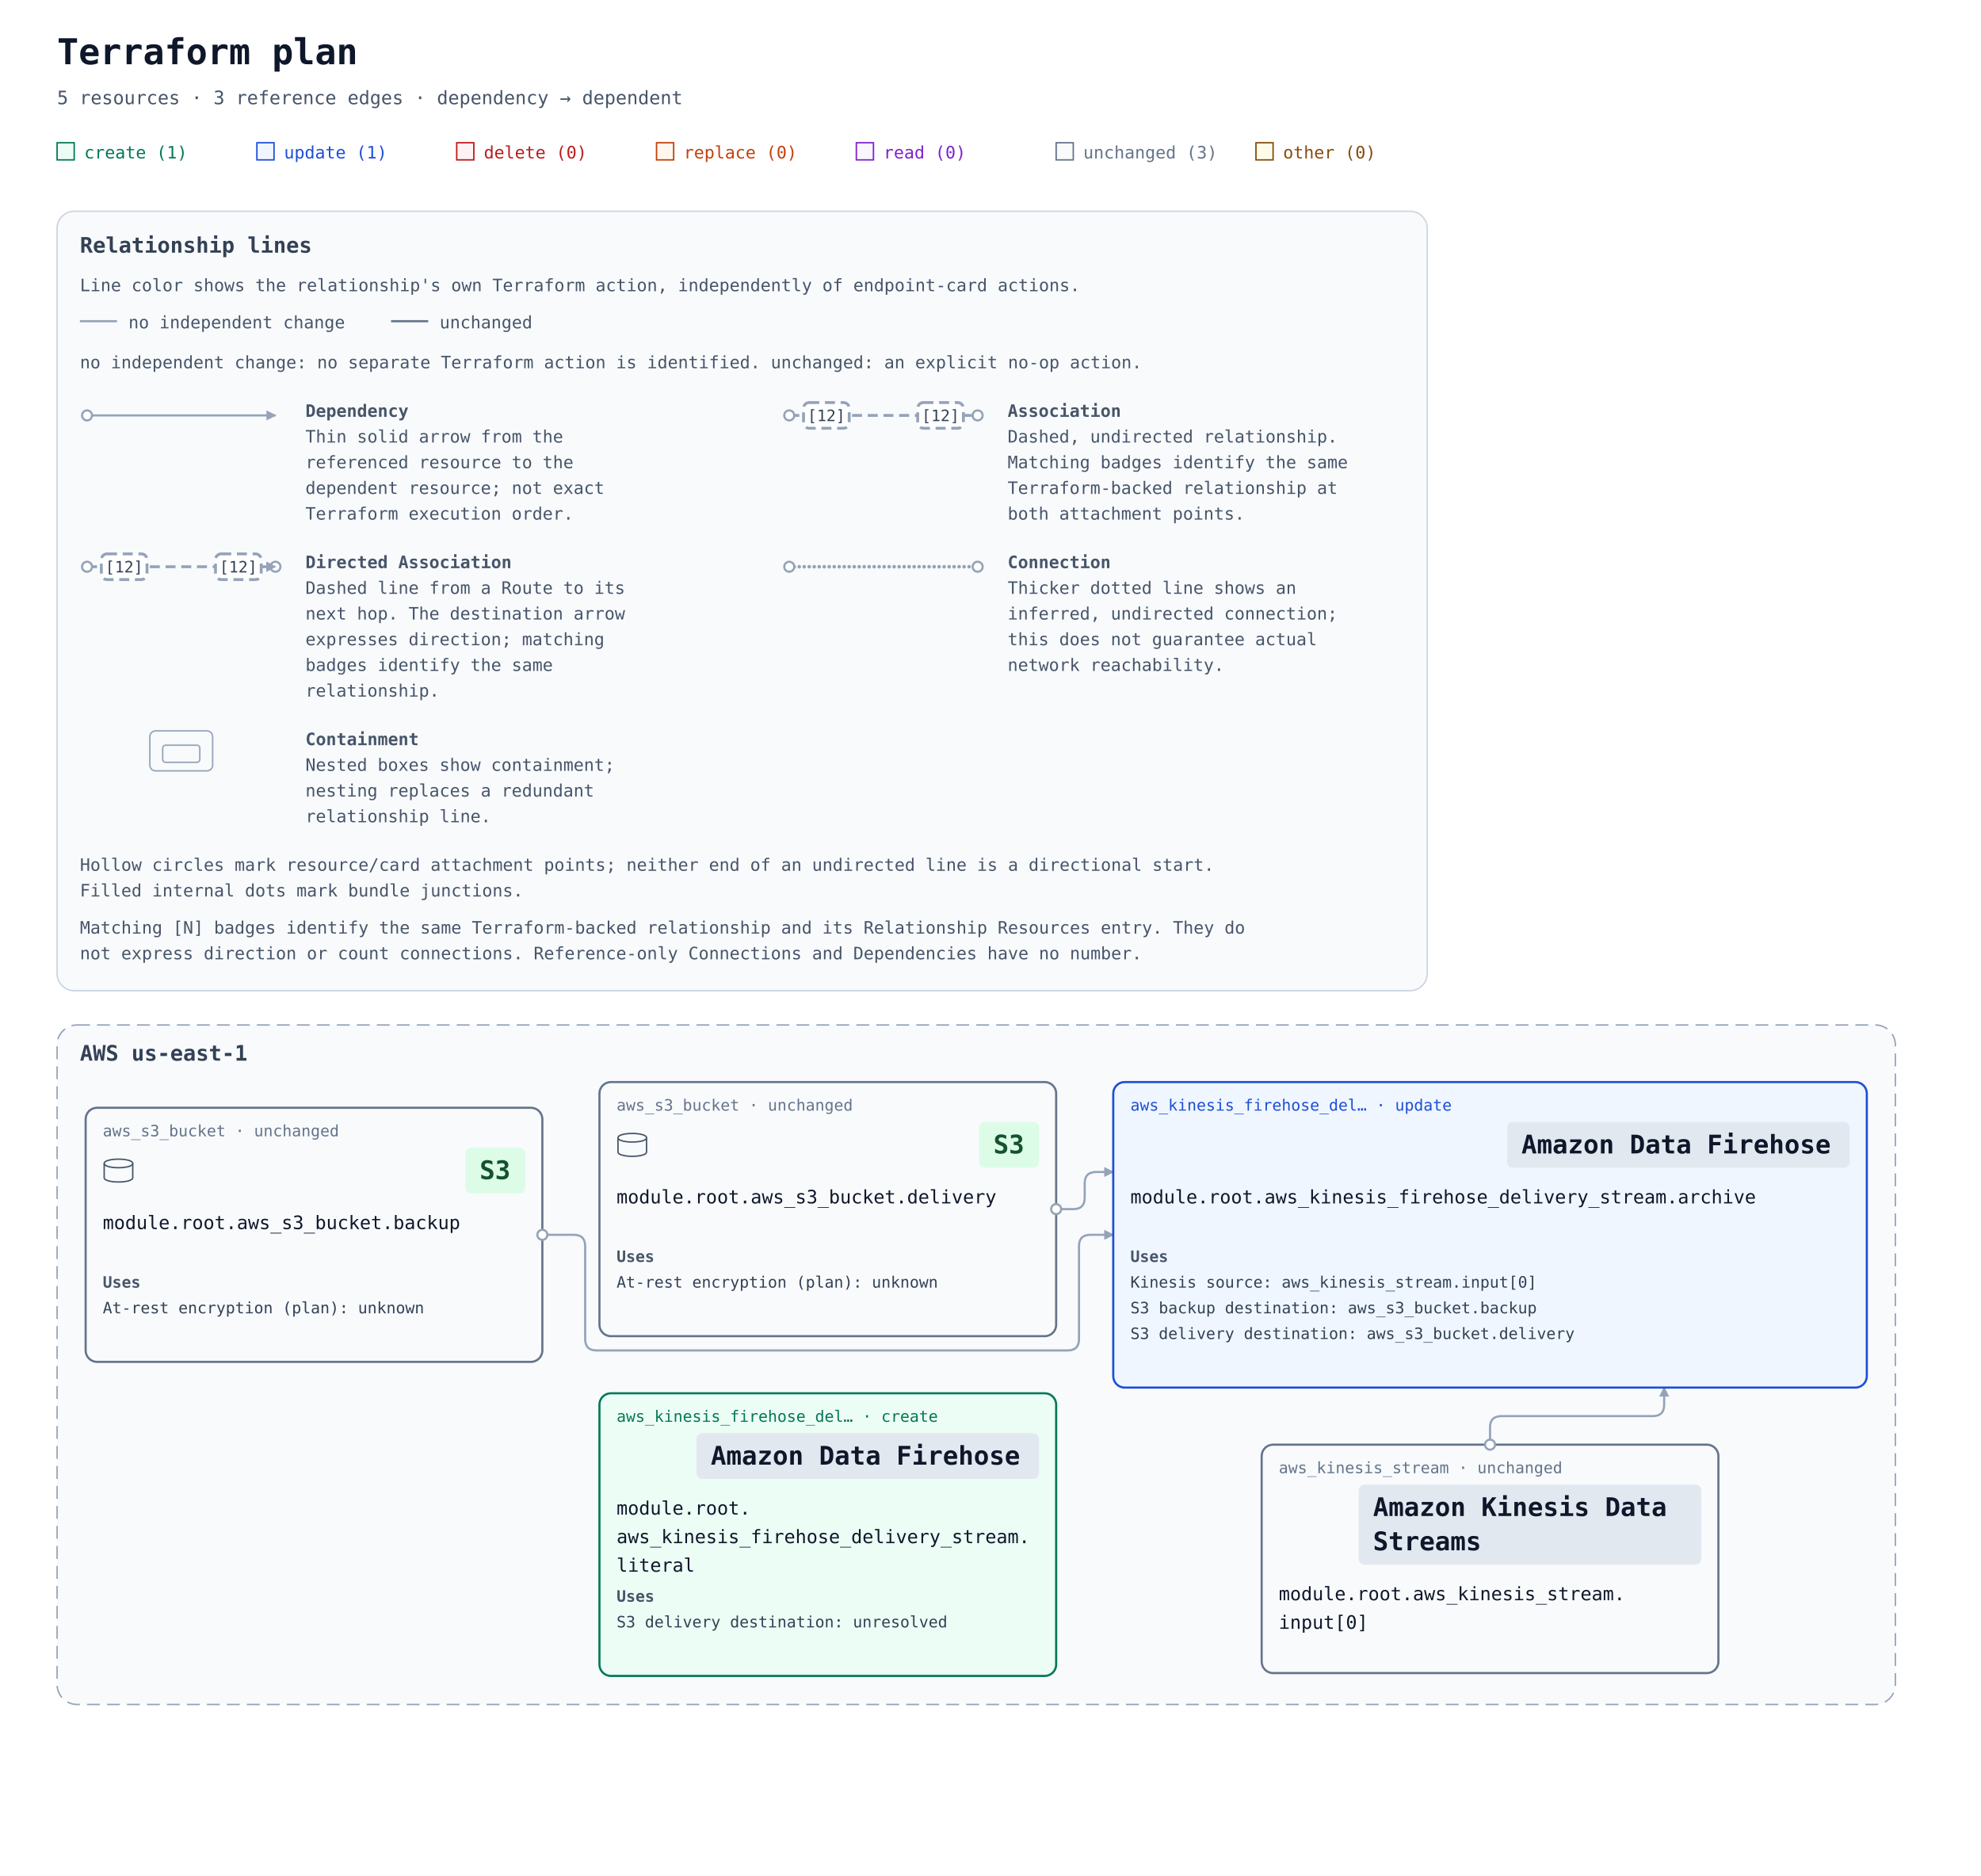
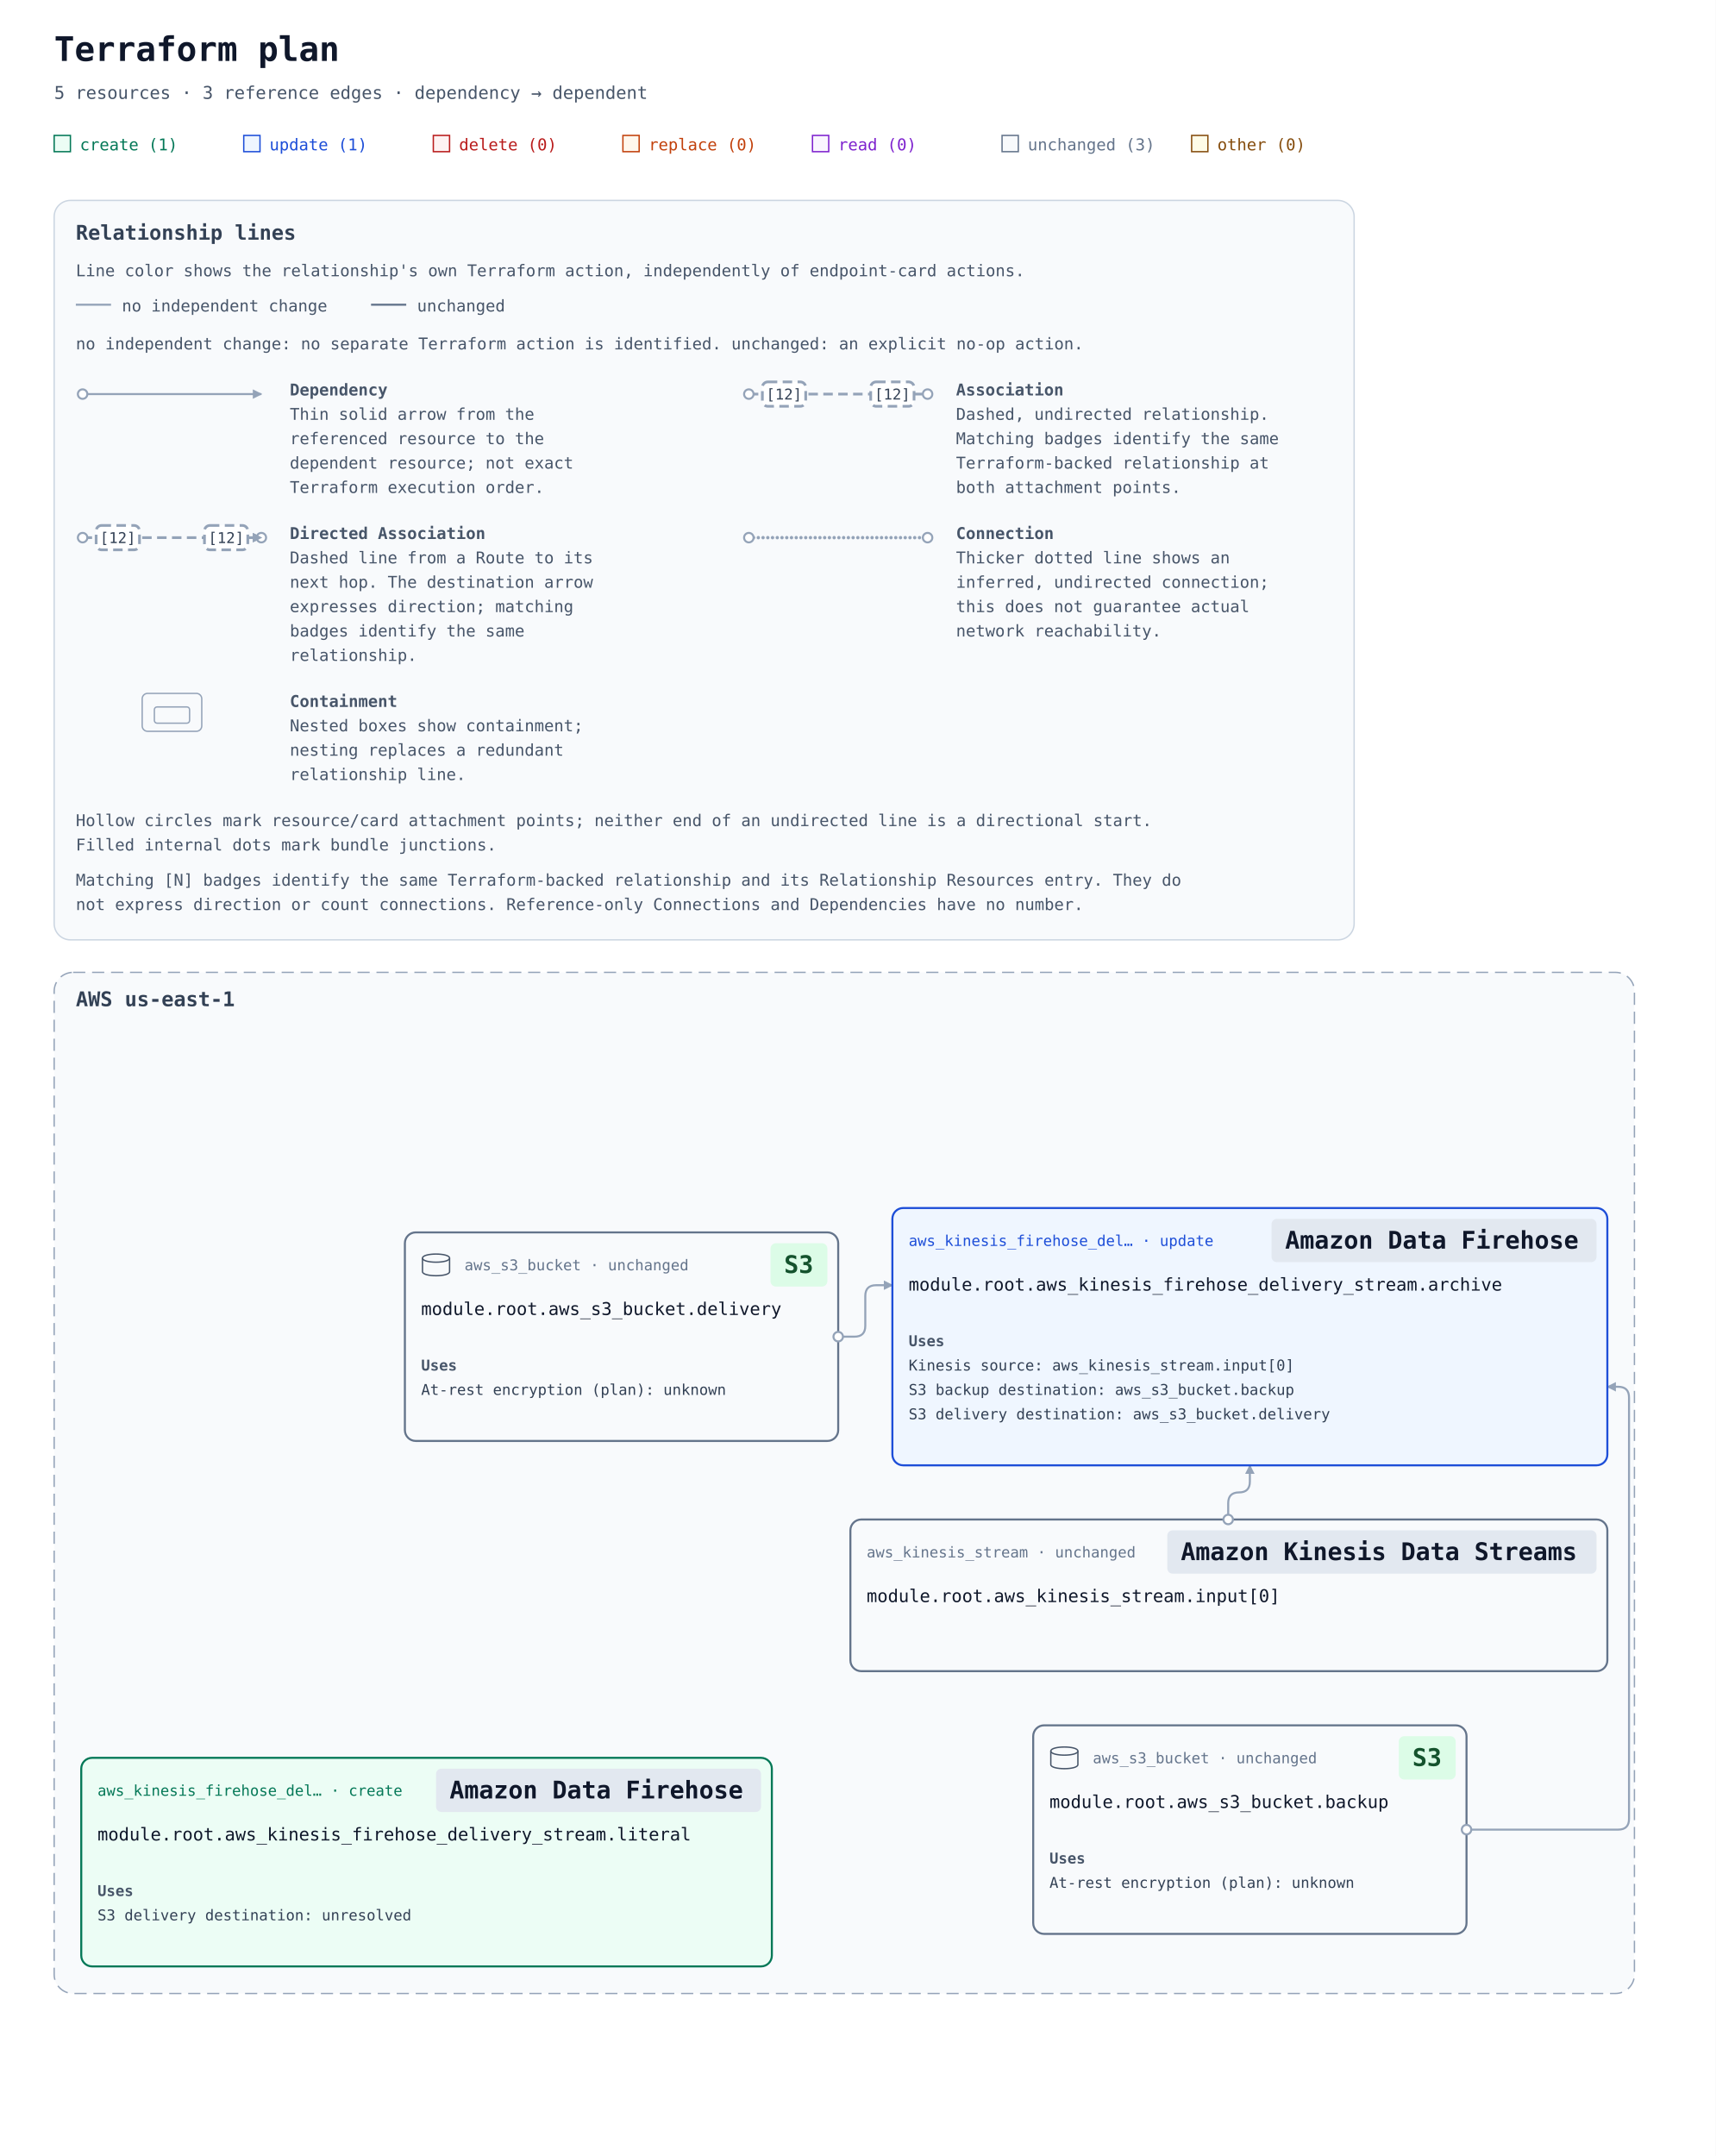
- <svg xmlns="http://www.w3.org/2000/svg" width="1388" height="1314" viewBox="0 0 1388 1314" role="img" aria-labelledby="title description">
+ <svg xmlns="http://www.w3.org/2000/svg" width="1267" height="1592" viewBox="0 0 1267 1592" role="img" aria-labelledby="title description">
  <defs>
    <marker id="arrow" viewBox="0 0 10 10" refX="9" refY="5" markerWidth="7" markerHeight="7" markerUnits="userSpaceOnUse" orient="auto-start-reverse">
      <path d="M 0 0 L 10 5 L 0 10 z" fill="#94a3b8" />
    </marker>
  </defs>
  <rect width="100%" height="100%" fill="#ffffff" />
  <g font-family="ui-monospace, SFMono-Regular, Consolas, monospace">
    <text x="40" y="45" font-size="25" font-weight="700" fill="#0f172a">Terraform plan</text>
    <text x="40" y="73" font-size="13" fill="#475569">5 resources · 3 reference edges · dependency → dependent</text>
    <rect x="40" y="100" width="12" height="12" fill="#ecfdf5" stroke="#047857" />
    <text x="59" y="111" font-size="12" fill="#047857">create (1)</text>
    <rect x="180" y="100" width="12" height="12" fill="#eff6ff" stroke="#1d4ed8" />
    <text x="199" y="111" font-size="12" fill="#1d4ed8">update (1)</text>
    <rect x="320" y="100" width="12" height="12" fill="#fef2f2" stroke="#b91c1c" />
    <text x="339" y="111" font-size="12" fill="#b91c1c">delete (0)</text>
    <rect x="460" y="100" width="12" height="12" fill="#fff7ed" stroke="#c2410c" />
    <text x="479" y="111" font-size="12" fill="#c2410c">replace (0)</text>
    <rect x="600" y="100" width="12" height="12" fill="#faf5ff" stroke="#7e22ce" />
    <text x="619" y="111" font-size="12" fill="#7e22ce">read (0)</text>
    <rect x="740" y="100" width="12" height="12" fill="#f8fafc" stroke="#64748b" />
    <text x="759" y="111" font-size="12" fill="#64748b">unchanged (3)</text>
    <rect x="880" y="100" width="12" height="12" fill="#fefce8" stroke="#854d0e" />
    <text x="899" y="111" font-size="12" fill="#854d0e">other (0)</text>
    <g id="relationship-legend" font-size="12" fill="#475569" transform="translate(40 148)">
      <rect width="960" height="546" rx="12" fill="#f8fafc" stroke="#cbd5e1" />
      <text x="16" y="29" font-size="15" font-weight="700" fill="#334155">Relationship lines</text>
      <text x="16" y="56">Line color shows the relationship's own Terraform action, independently of endpoint-card actions.</text>
      <path data-legend-action="none" d="M 16 77 H 42" fill="none" stroke="#94a3b8" stroke-width="1.5" />
      <text x="50" y="82">no independent change</text>
      <path data-legend-action="unchanged" d="M 234 77 H 260" fill="none" stroke="#64748b" stroke-width="1.5" />
      <text x="268" y="82">unchanged</text>
      <text x="16" y="110">no independent change: no separate Terraform action is identified. unchanged: an explicit no-op action.</text>
      <g data-legend-entry="dependency" transform="translate(0 132)">
        <g data-legend-sample="dependency">
          <path data-legend-kind="dependency" data-directionality="directed" d="M 21 11 H 153" fill="none" stroke="#94a3b8" stroke-width="1.5" marker-end="url(#arrow)" />
          <circle data-legend-endpoint="source" cx="21" cy="11" r="3.5" fill="#ffffff" stroke="#94a3b8" stroke-width="1.5" />
        </g>
        <text x="174" y="12" font-weight="700">Dependency</text>
        <text x="174" y="30">Thin solid arrow from the</text>
        <text x="174" y="48">referenced resource to the</text>
        <text x="174" y="66">dependent resource; not exact</text>
        <text x="174" y="84">Terraform execution order.</text>
      </g>
      <g data-legend-entry="association" transform="translate(492 132)">
        <g data-legend-sample="association">
          <path data-legend-kind="association" data-directionality="undirected" d="M 21 11 H 153" fill="none" stroke="#94a3b8" stroke-width="2" stroke-dasharray="7 4" />
          <circle data-legend-endpoint="source" cx="21" cy="11" r="3.5" fill="#ffffff" stroke="#94a3b8" stroke-width="1.5" />
          <circle data-legend-endpoint="target" cx="153" cy="11" r="3.5" fill="#ffffff" stroke="#94a3b8" stroke-width="1.5" />
          <g data-legend-badge="source">
            <rect x="31" y="2" width="32" height="18" rx="4" fill="#ffffff" stroke="#94a3b8" stroke-width="2" stroke-dasharray="7 4" />
            <text x="47" y="15" text-anchor="middle" font-size="11" fill="#334155">[12]</text>
          </g>
          <g data-legend-badge="target">
            <rect x="111" y="2" width="32" height="18" rx="4" fill="#ffffff" stroke="#94a3b8" stroke-width="2" stroke-dasharray="7 4" />
            <text x="127" y="15" text-anchor="middle" font-size="11" fill="#334155">[12]</text>
          </g>
        </g>
        <text x="174" y="12" font-weight="700">Association</text>
        <text x="174" y="30">Dashed, undirected relationship.</text>
        <text x="174" y="48">Matching badges identify the same</text>
        <text x="174" y="66">Terraform-backed relationship at</text>
        <text x="174" y="84">both attachment points.</text>
      </g>
      <g data-legend-entry="directed-association" transform="translate(0 238)">
        <g data-legend-sample="directed-association">
          <path data-legend-kind="directed-association" data-directionality="directed" d="M 21 11 H 153" fill="none" stroke="#94a3b8" stroke-width="2" stroke-dasharray="7 4" marker-end="url(#arrow)" />
          <circle data-legend-endpoint="source" cx="21" cy="11" r="3.5" fill="#ffffff" stroke="#94a3b8" stroke-width="1.5" />
          <circle data-legend-endpoint="target" cx="153" cy="11" r="3.5" fill="#ffffff" stroke="#94a3b8" stroke-width="1.5" />
          <path data-legend-arrow="true" d="M 146.7 7.5 L 153.7 11 L 146.7 14.5 Z" fill="#94a3b8" />
          <g data-legend-badge="source">
            <rect x="31" y="2" width="32" height="18" rx="4" fill="#ffffff" stroke="#94a3b8" stroke-width="2" stroke-dasharray="7 4" />
            <text x="47" y="15" text-anchor="middle" font-size="11" fill="#334155">[12]</text>
          </g>
          <g data-legend-badge="target">
            <rect x="111" y="2" width="32" height="18" rx="4" fill="#ffffff" stroke="#94a3b8" stroke-width="2" stroke-dasharray="7 4" />
            <text x="127" y="15" text-anchor="middle" font-size="11" fill="#334155">[12]</text>
          </g>
        </g>
        <text x="174" y="12" font-weight="700">Directed Association</text>
        <text x="174" y="30">Dashed line from a Route to its</text>
        <text x="174" y="48">next hop. The destination arrow</text>
        <text x="174" y="66">expresses direction; matching</text>
        <text x="174" y="84">badges identify the same</text>
        <text x="174" y="102">relationship.</text>
      </g>
      <g data-legend-entry="connection" transform="translate(492 238)">
        <g data-legend-sample="connection">
          <path data-legend-kind="connection" data-directionality="undirected" d="M 21 11 H 153" fill="none" stroke="#94a3b8" stroke-width="2.5" stroke-dasharray="0 3.5" stroke-linecap="round" />
          <circle data-legend-endpoint="source" cx="21" cy="11" r="3.5" fill="#ffffff" stroke="#94a3b8" stroke-width="1.5" />
          <circle data-legend-endpoint="target" cx="153" cy="11" r="3.5" fill="#ffffff" stroke="#94a3b8" stroke-width="1.5" />
        </g>
        <text x="174" y="12" font-weight="700">Connection</text>
        <text x="174" y="30">Thicker dotted line shows an</text>
        <text x="174" y="48">inferred, undirected connection;</text>
        <text x="174" y="66">this does not guarantee actual</text>
        <text x="174" y="84">network reachability.</text>
      </g>
      <g data-legend-entry="containment" transform="translate(0 362)">
        <g data-legend-sample="containment">
          <g data-legend-kind="containment" fill="none" stroke="#94a3b8">
            <rect x="65" y="2" width="44" height="28" rx="4" />
            <rect x="74" y="12" width="26" height="12" rx="2" />
          </g>
        </g>
        <text x="174" y="12" font-weight="700">Containment</text>
        <text x="174" y="30">Nested boxes show containment;</text>
        <text x="174" y="48">nesting replaces a redundant</text>
        <text x="174" y="66">relationship line.</text>
      </g>
      <text x="16" y="462">Hollow circles mark resource/card attachment points; neither end of an undirected line is a directional start.</text>
      <text x="16" y="480">Filled internal dots mark bundle junctions.</text>
      <text x="16" y="506">Matching [N] badges identify the same Terraform-backed relationship and its Relationship Resources entry. They do</text>
      <text x="16" y="524">not express direction or count connections. Reference-only Connections and Dependencies have no number.</text>
    </g>
    <g transform="translate(0 558)">
      <g data-architecture="true" transform="translate(0 0)">
        <g data-deployment-scope="true" data-scope-provider="AWS" data-region="us-east-1">
-           <rect x="40" y="160" width="1288" height="476" rx="14" fill="#f8fafc" stroke="#94a3b8" stroke-dasharray="9 5" />
+           <rect x="40" y="160" width="1167" height="754" rx="14" fill="#f8fafc" stroke="#94a3b8" stroke-dasharray="9 5" />
          <text x="56" y="185" font-size="15" font-weight="700" fill="#334155">AWS us-east-1</text>
        </g>
-         <path d="M 1044 454 L 1044 442 Q 1044 434 1052 434 L 1158 434 Q 1166 434 1166 426 L 1166 414 " data-edge-kind="dependency" data-directionality="directed" data-source="resource-6177735f6b696e657369735f73747265616d2e696e7075745b305d-current" data-target="resource-6177735f6b696e657369735f66697265686f73655f64656c69766572795f73747265616d2e61726368697665-current" fill="none" stroke="#94a3b8" stroke-width="1.5" stroke-linejoin="round" marker-end="url(#arrow)" />
-         <path d="M 380 307 L 402 307 Q 410 307 410 315 L 410 380 Q 410 388 418 388 L 748 388 Q 756 388 756 380 L 756 315 Q 756 307 764 307 L 780 307 " data-edge-kind="dependency" data-directionality="directed" data-source="resource-6177735f73335f6275636b65742e6261636b7570-current" data-target="resource-6177735f6b696e657369735f66697265686f73655f64656c69766572795f73747265616d2e61726368697665-current" fill="none" stroke="#94a3b8" stroke-width="1.5" stroke-linejoin="round" marker-end="url(#arrow)" />
-         <path d="M 740 289 L 752 289 Q 760 289 760 281 L 760 271 Q 760 263 768 263 L 780 263 " data-edge-kind="dependency" data-directionality="directed" data-source="resource-6177735f73335f6275636b65742e64656c6976657279-current" data-target="resource-6177735f6b696e657369735f66697265686f73655f64656c69766572795f73747265616d2e61726368697665-current" fill="none" stroke="#94a3b8" stroke-width="1.5" stroke-linejoin="round" marker-end="url(#arrow)" />
+         <path d="M 907 564 L 907 552 Q 907 544 915 544 L 915 544 Q 923 544 923 536 L 923 524 " data-edge-kind="dependency" data-directionality="directed" data-source="resource-6177735f6b696e657369735f73747265616d2e696e7075745b305d-current" data-target="resource-6177735f6b696e657369735f66697265686f73655f64656c69766572795f73747265616d2e61726368697665-current" fill="none" stroke="#94a3b8" stroke-width="1.5" stroke-linejoin="round" marker-end="url(#arrow)" />
+         <path d="M 1083 793 L 1195 793 Q 1203 793 1203 785 L 1203 474 Q 1203 466 1195 466 L 1187 466 " data-edge-kind="dependency" data-directionality="directed" data-source="resource-6177735f73335f6275636b65742e6261636b7570-current" data-target="resource-6177735f6b696e657369735f66697265686f73655f64656c69766572795f73747265616d2e61726368697665-current" fill="none" stroke="#94a3b8" stroke-width="1.5" stroke-linejoin="round" marker-end="url(#arrow)" />
+         <path d="M 619 429 L 631 429 Q 639 429 639 421 L 639 399 Q 639 391 647 391 L 659 391 " data-edge-kind="dependency" data-directionality="directed" data-source="resource-6177735f73335f6275636b65742e64656c6976657279-current" data-target="resource-6177735f6b696e657369735f66697265686f73655f64656c69766572795f73747265616d2e61726368697665-current" fill="none" stroke="#94a3b8" stroke-width="1.5" stroke-linejoin="round" marker-end="url(#arrow)" />
        <g id="resource-6177735f6b696e657369735f66697265686f73655f64656c69766572795f73747265616d2e61726368697665-current" data-architecture-id="terraform:6177735f6b696e657369735f66697265686f73655f64656c69766572795f73747265616d2e61726368697665-current" data-qualified-address="module.root.aws_kinesis_firehose_delivery_stream.archive" data-terraform-address="aws_kinesis_firehose_delivery_stream.archive">
-           <rect x="780" y="200" width="528" height="214" rx="8" fill="#eff6ff" stroke="#1d4ed8" stroke-width="1.5" data-mode="managed" />
-           <text x="792" y="220" font-size="11" fill="#1d4ed8">aws_kinesis_firehose_del… · update</text>
-           <rect data-service-badge="true" data-service-category="neutral" data-service-full-name="Amazon Data Firehose" data-display-name="Amazon Data Firehose" x="1056" y="228" width="240" height="32" rx="4" fill="#e2e8f0" />
-           <text data-service-name="true" x="1066" y="250" font-size="18" font-weight="700" fill="#0f172a" xml:space="preserve">Amazon Data Firehose</text>
-           <text x="792" y="285" font-size="13" fill="#0f172a" xml:space="preserve">module.root.aws_kinesis_firehose_delivery_stream.archive</text>
-           <g data-resource-references="true">
-             <text x="792" y="326" font-size="11" font-weight="700" fill="#475569">Uses</text>
+           <rect x="659" y="334" width="528" height="190" rx="8" fill="#eff6ff" stroke="#1d4ed8" stroke-width="1.5" data-mode="managed" />
+           <text x="671" y="362" font-size="11" fill="#1d4ed8">aws_kinesis_firehose_del… · update</text>
+           <rect data-service-badge="true" data-service-category="neutral" data-service-full-name="Amazon Data Firehose" data-display-name="Amazon Data Firehose" x="939" y="342" width="240" height="32" rx="4" fill="#e2e8f0" />
+           <text data-service-name="true" x="949" y="364" font-size="18" font-weight="700" fill="#0f172a" xml:space="preserve">Amazon Data Firehose</text>
+           <text x="671" y="395" font-size="13" fill="#0f172a" xml:space="preserve">module.root.aws_kinesis_firehose_delivery_stream.archive</text>
+           <g data-resource-references="true">
+             <text x="671" y="436" font-size="11" font-weight="700" fill="#475569">Uses</text>
            <a href="#resource-6177735f6b696e657369735f73747265616d2e696e7075745b305d-current" data-reference-attribute="kinesis_source_configuration.kinesis_stream_arn">
-               <text x="792" y="344" font-size="11" fill="#334155" xml:space="preserve">Kinesis source: aws_kinesis_stream.input[0]</text>
+               <text x="671" y="454" font-size="11" fill="#334155" xml:space="preserve">Kinesis source: aws_kinesis_stream.input[0]</text>
            </a>
            <a href="#resource-6177735f73335f6275636b65742e6261636b7570-current" data-reference-attribute="extended_s3_configuration.s3_backup_configuration.bucket_arn">
-               <text x="792" y="362" font-size="11" fill="#334155" xml:space="preserve">S3 backup destination: aws_s3_bucket.backup</text>
+               <text x="671" y="472" font-size="11" fill="#334155" xml:space="preserve">S3 backup destination: aws_s3_bucket.backup</text>
            </a>
            <a href="#resource-6177735f73335f6275636b65742e64656c6976657279-current" data-reference-attribute="extended_s3_configuration.bucket_arn">
-               <text x="792" y="380" font-size="11" fill="#334155" xml:space="preserve">S3 delivery destination: aws_s3_bucket.delivery</text>
+               <text x="671" y="490" font-size="11" fill="#334155" xml:space="preserve">S3 delivery destination: aws_s3_bucket.delivery</text>
            </a>
          </g>
        </g>
        <g id="resource-6177735f6b696e657369735f66697265686f73655f64656c69766572795f73747265616d2e6c69746572616c-current" data-architecture-id="terraform:6177735f6b696e657369735f66697265686f73655f64656c69766572795f73747265616d2e6c69746572616c-current" data-qualified-address="module.root.aws_kinesis_firehose_delivery_stream.literal" data-terraform-address="aws_kinesis_firehose_delivery_stream.literal">
-           <rect x="420" y="418" width="320" height="198" rx="8" fill="#ecfdf5" stroke="#047857" stroke-width="1.5" data-mode="managed" />
-           <text x="432" y="438" font-size="11" fill="#047857">aws_kinesis_firehose_del… · create</text>
-           <rect data-service-badge="true" data-service-category="neutral" data-service-full-name="Amazon Data Firehose" data-display-name="Amazon Data Firehose" x="488" y="446" width="240" height="32" rx="4" fill="#e2e8f0" />
-           <text data-service-name="true" x="498" y="468" font-size="18" font-weight="700" fill="#0f172a" xml:space="preserve">Amazon Data Firehose</text>
-           <text x="432" y="503" font-size="13" fill="#0f172a" xml:space="preserve">module.root.</text>
-           <text x="432" y="523" font-size="13" fill="#0f172a" xml:space="preserve">aws_kinesis_firehose_delivery_stream.</text>
-           <text x="432" y="543" font-size="13" fill="#0f172a" xml:space="preserve">literal</text>
-           <g data-resource-references="true">
-             <text x="432" y="564" font-size="11" font-weight="700" fill="#475569">Uses</text>
+           <rect x="60" y="740" width="510" height="154" rx="8" fill="#ecfdf5" stroke="#047857" stroke-width="1.5" data-mode="managed" />
+           <text x="72" y="768" font-size="11" fill="#047857">aws_kinesis_firehose_del… · create</text>
+           <rect data-service-badge="true" data-service-category="neutral" data-service-full-name="Amazon Data Firehose" data-display-name="Amazon Data Firehose" x="322" y="748" width="240" height="32" rx="4" fill="#e2e8f0" />
+           <text data-service-name="true" x="332" y="770" font-size="18" font-weight="700" fill="#0f172a" xml:space="preserve">Amazon Data Firehose</text>
+           <text x="72" y="801" font-size="13" fill="#0f172a" xml:space="preserve">module.root.aws_kinesis_firehose_delivery_stream.literal</text>
+           <g data-resource-references="true">
+             <text x="72" y="842" font-size="11" font-weight="700" fill="#475569">Uses</text>
            <g data-reference-status="unresolved">
-               <text x="432" y="582" font-size="11" fill="#334155" xml:space="preserve">S3 delivery destination: unresolved</text>
+               <text x="72" y="860" font-size="11" fill="#334155" xml:space="preserve">S3 delivery destination: unresolved</text>
            </g>
          </g>
        </g>
        <g id="resource-6177735f6b696e657369735f73747265616d2e696e7075745b305d-current" data-architecture-id="terraform:6177735f6b696e657369735f73747265616d2e696e7075745b305d-current" data-qualified-address="module.root.aws_kinesis_stream.input[0]" data-terraform-address="aws_kinesis_stream.input[0]">
-           <rect x="884" y="454" width="320" height="160" rx="8" fill="#f8fafc" stroke="#64748b" stroke-width="1.5" data-mode="managed" />
-           <text x="896" y="474" font-size="11" fill="#64748b">aws_kinesis_stream · unchanged</text>
-           <rect data-service-badge="true" data-service-category="neutral" data-service-full-name="Amazon Kinesis Data Streams" data-display-name="Amazon Kinesis Data Streams" x="952" y="482" width="240" height="56" rx="4" fill="#e2e8f0" />
-           <text data-service-name="true" x="962" y="504" font-size="18" font-weight="700" fill="#0f172a" xml:space="preserve">Amazon Kinesis Data </text>
-           <text data-service-name="true" x="962" y="528" font-size="18" font-weight="700" fill="#0f172a" xml:space="preserve">Streams</text>
-           <text x="896" y="563" font-size="13" fill="#0f172a" xml:space="preserve">module.root.aws_kinesis_stream.</text>
-           <text x="896" y="583" font-size="13" fill="#0f172a" xml:space="preserve">input[0]</text>
+           <rect x="628" y="564" width="559" height="112" rx="8" fill="#f8fafc" stroke="#64748b" stroke-width="1.5" data-mode="managed" />
+           <text x="640" y="592" font-size="11" fill="#64748b">aws_kinesis_stream · unchanged</text>
+           <rect data-service-badge="true" data-service-category="neutral" data-service-full-name="Amazon Kinesis Data Streams" data-display-name="Amazon Kinesis Data Streams" x="862" y="572" width="317" height="32" rx="4" fill="#e2e8f0" />
+           <text data-service-name="true" x="872" y="594" font-size="18" font-weight="700" fill="#0f172a" xml:space="preserve">Amazon Kinesis Data Streams</text>
+           <text x="640" y="625" font-size="13" fill="#0f172a" xml:space="preserve">module.root.aws_kinesis_stream.input[0]</text>
        </g>
        <g id="resource-6177735f73335f6275636b65742e6261636b7570-current" data-architecture-id="terraform:6177735f73335f6275636b65742e6261636b7570-current" data-qualified-address="module.root.aws_s3_bucket.backup" data-terraform-address="aws_s3_bucket.backup">
-           <rect x="60" y="218" width="320" height="178" rx="8" fill="#f8fafc" stroke="#64748b" stroke-width="1.5" data-mode="managed" />
-           <text x="72" y="238" font-size="11" fill="#64748b">aws_s3_bucket · unchanged</text>
-           <rect data-service-badge="true" data-service-category="storage" data-service-full-name="Amazon S3" data-display-name="S3" x="326" y="246" width="42" height="32" rx="4" fill="#dcfce7" />
-           <text data-service-name="true" x="336" y="268" font-size="18" font-weight="700" fill="#14532d" xml:space="preserve">S3</text>
-           <g data-role-shape="data-store" transform="translate(72 253)" role="img" aria-label="Visual role: data-store" pointer-events="none" fill="#f8fafc" stroke="#475569" stroke-width="1">
+           <rect x="763" y="716" width="320" height="154" rx="8" fill="#f8fafc" stroke="#64748b" stroke-width="1.5" data-mode="managed" />
+           <text x="807" y="744" font-size="11" fill="#64748b">aws_s3_bucket · unchanged</text>
+           <rect data-service-badge="true" data-service-category="storage" data-service-full-name="Amazon S3" data-display-name="S3" x="1033" y="724" width="42" height="32" rx="4" fill="#dcfce7" />
+           <text data-service-name="true" x="1043" y="746" font-size="18" font-weight="700" fill="#14532d" xml:space="preserve">S3</text>
+           <g data-role-shape="data-store" transform="translate(775 731)" role="img" aria-label="Visual role: data-store" pointer-events="none" fill="#f8fafc" stroke="#475569" stroke-width="1">
            <path d="M1 4 C1 0 21 0 21 4 V14 C21 18 1 18 1 14 Z" />
            <path d="M1 4 C1 8 21 8 21 4" fill="none" />
          </g>
-           <text x="72" y="303" font-size="13" fill="#0f172a" xml:space="preserve">module.root.aws_s3_bucket.backup</text>
-           <g data-resource-references="true">
-             <text x="72" y="344" font-size="11" font-weight="700" fill="#475569">Uses</text>
+           <text x="775" y="777" font-size="13" fill="#0f172a" xml:space="preserve">module.root.aws_s3_bucket.backup</text>
+           <g data-resource-references="true">
+             <text x="775" y="818" font-size="11" font-weight="700" fill="#475569">Uses</text>
            <g>
-               <text x="72" y="362" font-size="11" fill="#334155" xml:space="preserve">At-rest encryption (plan): unknown</text>
+               <text x="775" y="836" font-size="11" fill="#334155" xml:space="preserve">At-rest encryption (plan): unknown</text>
            </g>
          </g>
        </g>
        <g id="resource-6177735f73335f6275636b65742e64656c6976657279-current" data-architecture-id="terraform:6177735f73335f6275636b65742e64656c6976657279-current" data-qualified-address="module.root.aws_s3_bucket.delivery" data-terraform-address="aws_s3_bucket.delivery">
-           <rect x="420" y="200" width="320" height="178" rx="8" fill="#f8fafc" stroke="#64748b" stroke-width="1.5" data-mode="managed" />
-           <text x="432" y="220" font-size="11" fill="#64748b">aws_s3_bucket · unchanged</text>
-           <rect data-service-badge="true" data-service-category="storage" data-service-full-name="Amazon S3" data-display-name="S3" x="686" y="228" width="42" height="32" rx="4" fill="#dcfce7" />
-           <text data-service-name="true" x="696" y="250" font-size="18" font-weight="700" fill="#14532d" xml:space="preserve">S3</text>
-           <g data-role-shape="data-store" transform="translate(432 235)" role="img" aria-label="Visual role: data-store" pointer-events="none" fill="#f8fafc" stroke="#475569" stroke-width="1">
+           <rect x="299" y="352" width="320" height="154" rx="8" fill="#f8fafc" stroke="#64748b" stroke-width="1.5" data-mode="managed" />
+           <text x="343" y="380" font-size="11" fill="#64748b">aws_s3_bucket · unchanged</text>
+           <rect data-service-badge="true" data-service-category="storage" data-service-full-name="Amazon S3" data-display-name="S3" x="569" y="360" width="42" height="32" rx="4" fill="#dcfce7" />
+           <text data-service-name="true" x="579" y="382" font-size="18" font-weight="700" fill="#14532d" xml:space="preserve">S3</text>
+           <g data-role-shape="data-store" transform="translate(311 367)" role="img" aria-label="Visual role: data-store" pointer-events="none" fill="#f8fafc" stroke="#475569" stroke-width="1">
            <path d="M1 4 C1 0 21 0 21 4 V14 C21 18 1 18 1 14 Z" />
            <path d="M1 4 C1 8 21 8 21 4" fill="none" />
          </g>
-           <text x="432" y="285" font-size="13" fill="#0f172a" xml:space="preserve">module.root.aws_s3_bucket.delivery</text>
-           <g data-resource-references="true">
-             <text x="432" y="326" font-size="11" font-weight="700" fill="#475569">Uses</text>
+           <text x="311" y="413" font-size="13" fill="#0f172a" xml:space="preserve">module.root.aws_s3_bucket.delivery</text>
+           <g data-resource-references="true">
+             <text x="311" y="454" font-size="11" font-weight="700" fill="#475569">Uses</text>
            <g>
-               <text x="432" y="344" font-size="11" fill="#334155" xml:space="preserve">At-rest encryption (plan): unknown</text>
+               <text x="311" y="472" font-size="11" fill="#334155" xml:space="preserve">At-rest encryption (plan): unknown</text>
            </g>
          </g>
        </g>
        <g data-endpoints="true" data-source="resource-6177735f6b696e657369735f73747265616d2e696e7075745b305d-current" data-target="resource-6177735f6b696e657369735f66697265686f73655f64656c69766572795f73747265616d2e61726368697665-current" aria-hidden="true">
-           <circle data-endpoint="source" cx="1044" cy="454" r="3.5" fill="#ffffff" stroke="#94a3b8" stroke-width="1.5" />
+           <circle data-endpoint="source" cx="907" cy="564" r="3.5" fill="#ffffff" stroke="#94a3b8" stroke-width="1.5" />
        </g>
        <g data-endpoints="true" data-source="resource-6177735f73335f6275636b65742e6261636b7570-current" data-target="resource-6177735f6b696e657369735f66697265686f73655f64656c69766572795f73747265616d2e61726368697665-current" aria-hidden="true">
-           <circle data-endpoint="source" cx="380" cy="307" r="3.5" fill="#ffffff" stroke="#94a3b8" stroke-width="1.5" />
+           <circle data-endpoint="source" cx="1083" cy="793" r="3.5" fill="#ffffff" stroke="#94a3b8" stroke-width="1.5" />
        </g>
        <g data-endpoints="true" data-source="resource-6177735f73335f6275636b65742e64656c6976657279-current" data-target="resource-6177735f6b696e657369735f66697265686f73655f64656c69766572795f73747265616d2e61726368697665-current" aria-hidden="true">
-           <circle data-endpoint="source" cx="740" cy="289" r="3.5" fill="#ffffff" stroke="#94a3b8" stroke-width="1.5" />
+           <circle data-endpoint="source" cx="619" cy="429" r="3.5" fill="#ffffff" stroke="#94a3b8" stroke-width="1.5" />
        </g>
      </g>
    </g>
  </g>
</svg>
